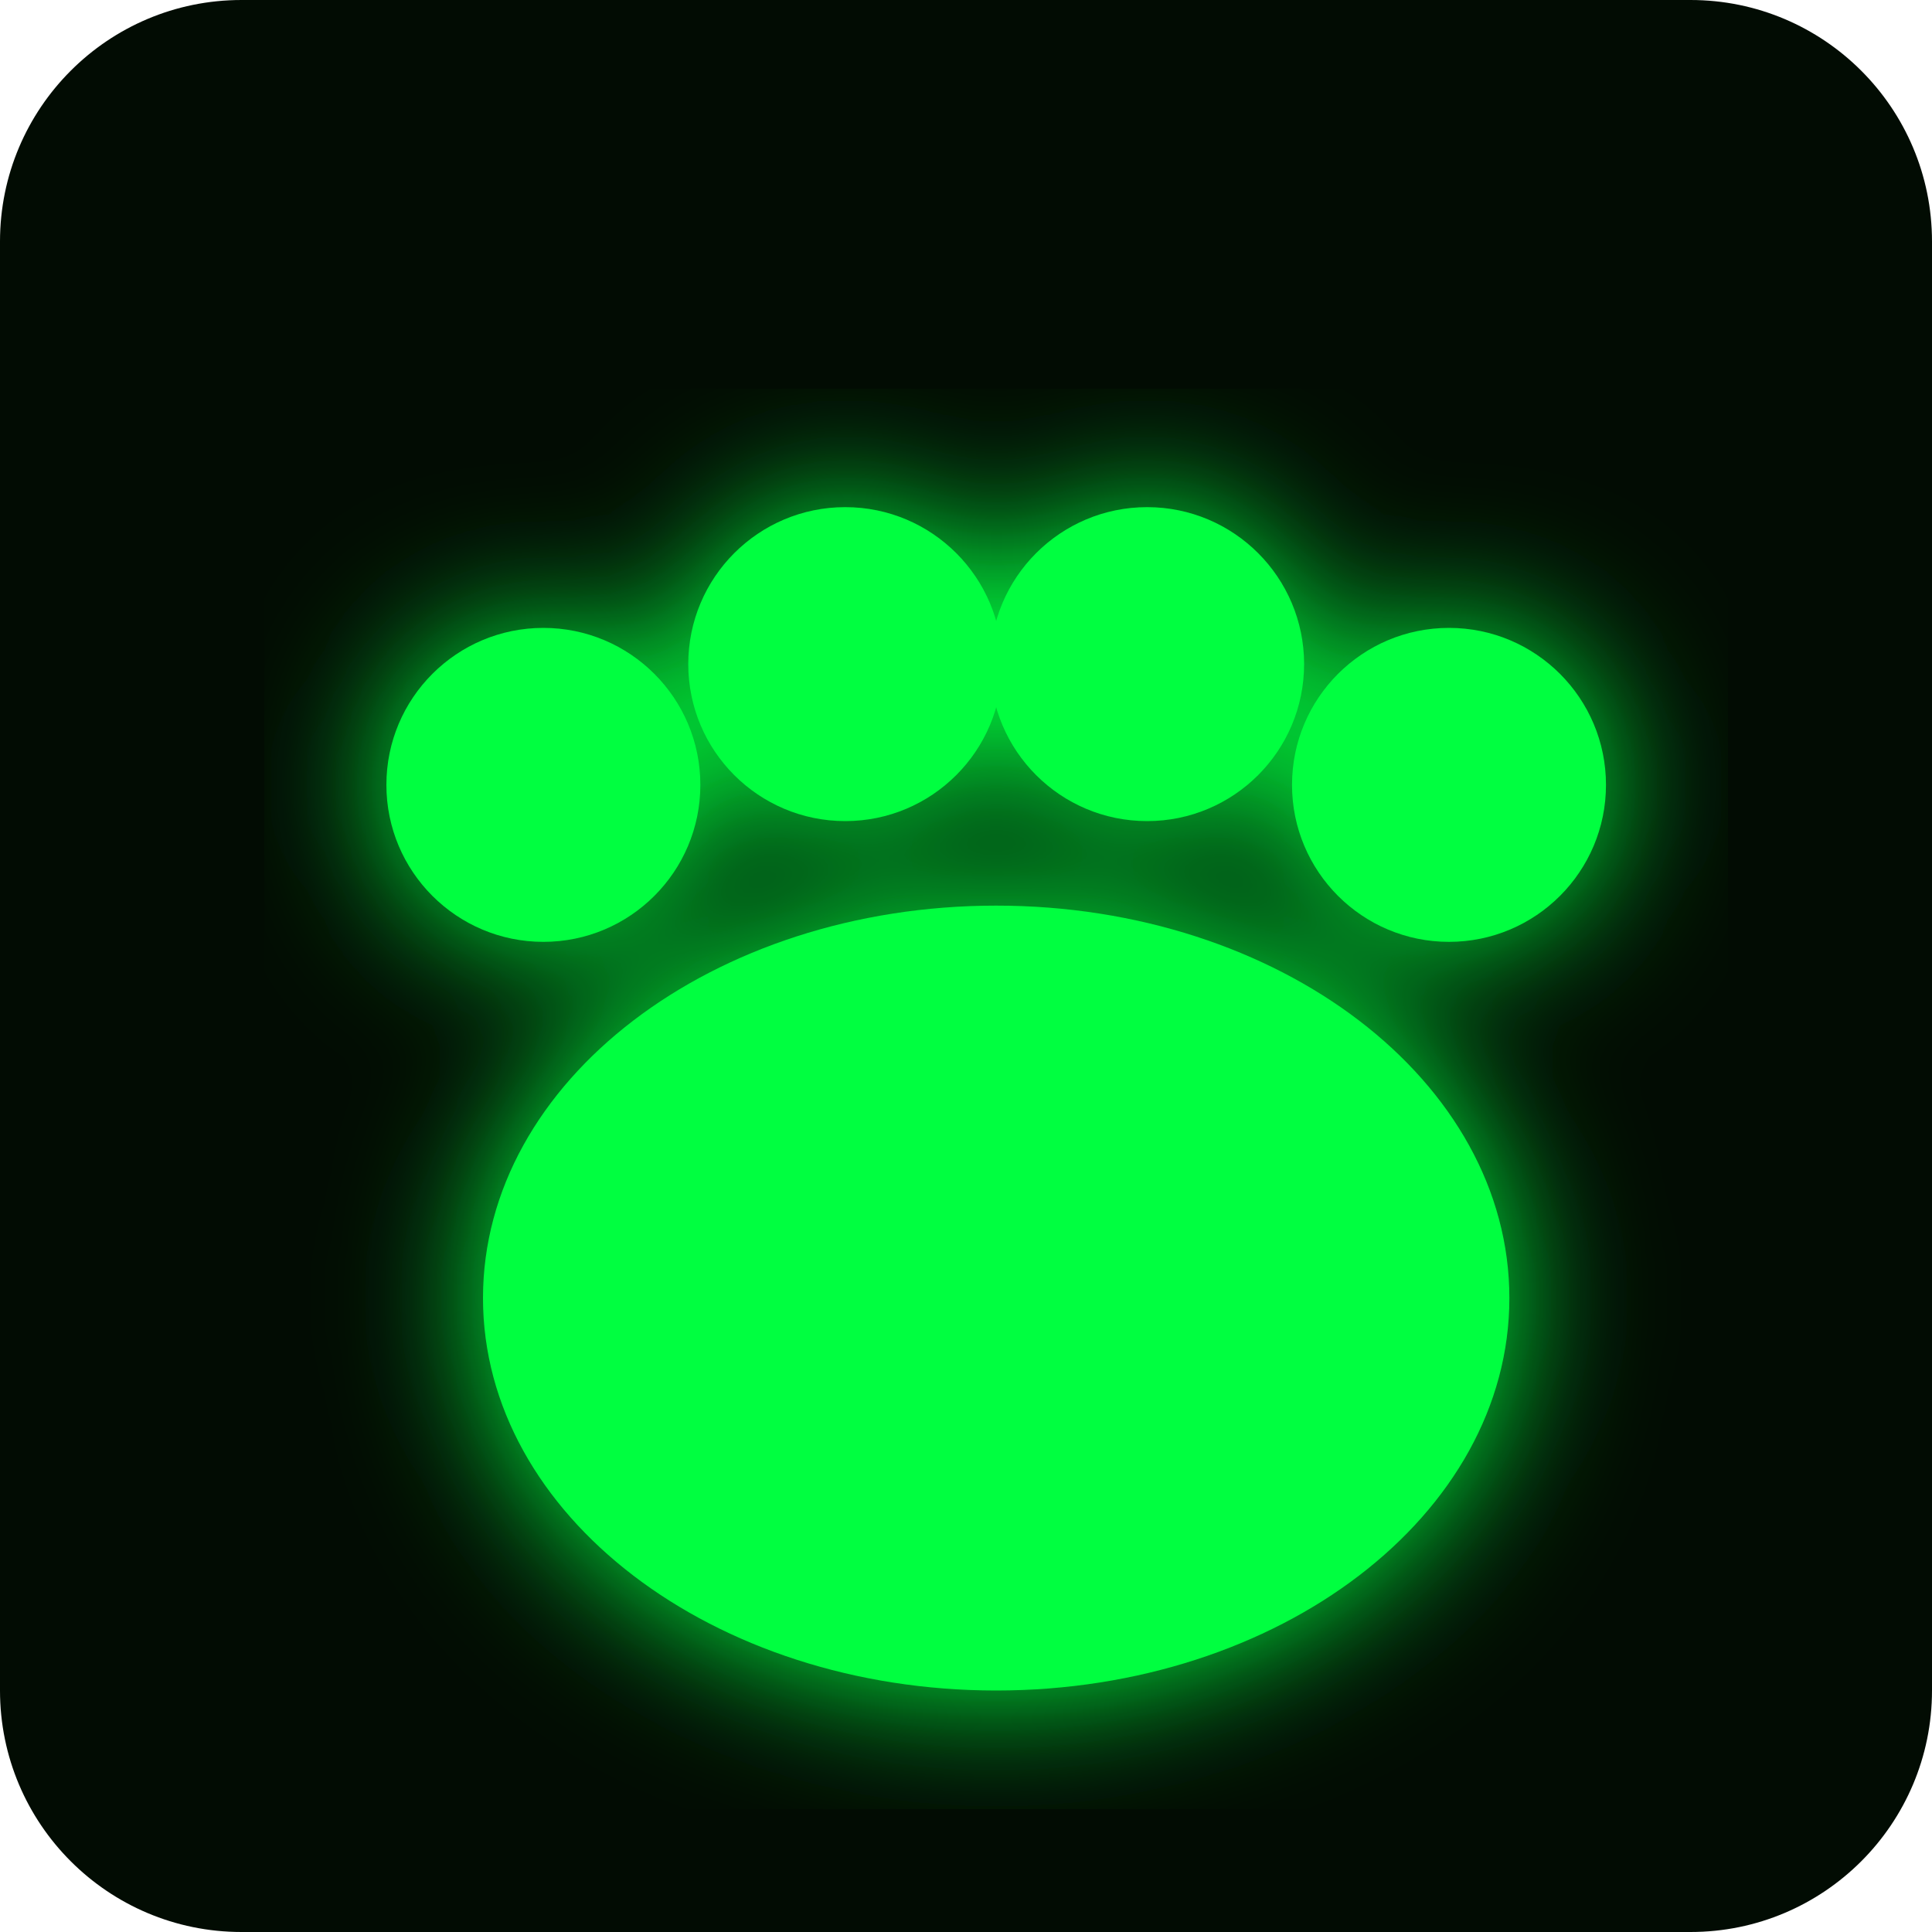
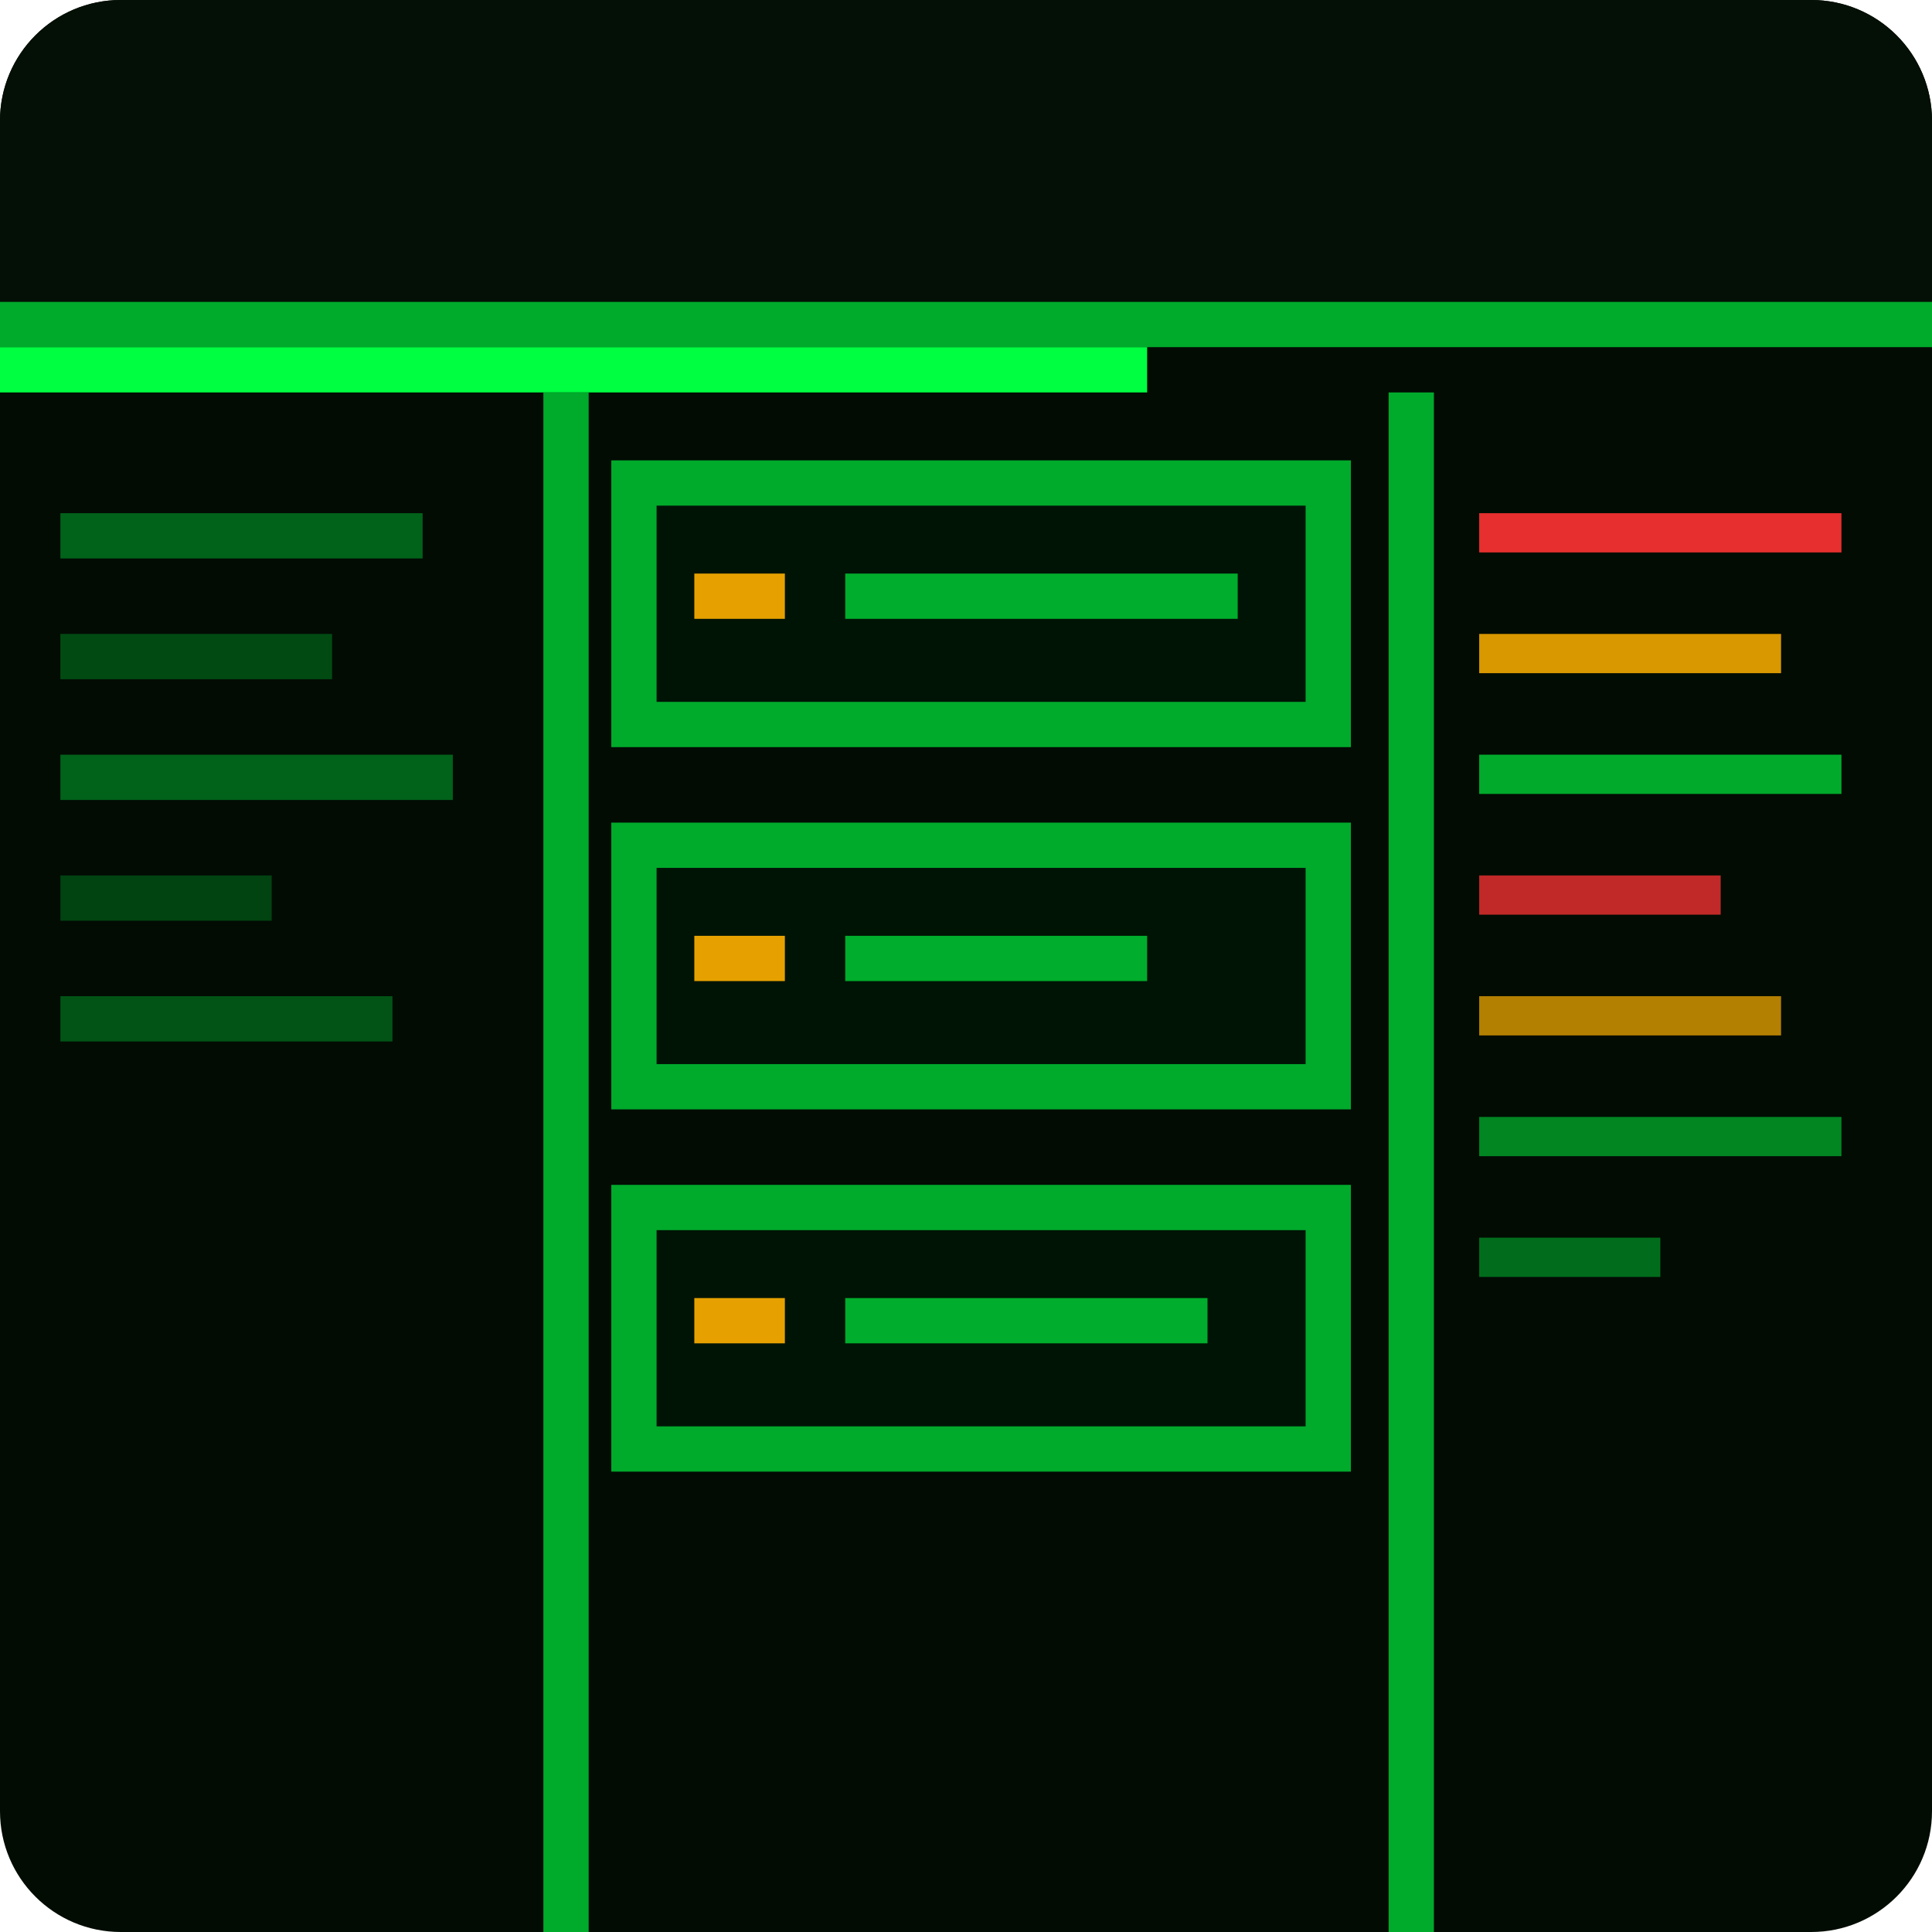
<svg xmlns="http://www.w3.org/2000/svg" viewBox="0 0 32 32">
-   <defs>
-     <filter id="glow">
-       <feGaussianBlur stdDeviation="1.2" result="blur" />
-       <feMerge>
-         <feMergeNode in="blur" />
-         <feMergeNode in="SourceGraphic" />
-       </feMerge>
-     </filter>
-   </defs>
-   <rect width="32" height="32" fill="#020c03" rx="4" />
-   <g fill="#00ff41" filter="url(#glow)">
-     <circle cx="9" cy="13" r="2.6" />
-     <circle cx="14" cy="11" r="2.6" />
-     <circle cx="19" cy="11" r="2.6" />
-     <circle cx="24" cy="13" r="2.6" />
-     <ellipse cx="16.5" cy="21.5" rx="8.5" ry="6.5" />
-   </g>
+   <rect width="32" height="32" fill="#020c03" rx="2" />
+   <rect x="0" y="0" width="32" height="5" fill="#040f05" rx="2" />
+   <rect x="0" y="3" width="32" height="2" fill="#040f05" />
+   <rect x="0" y="5" width="32" height="0.75" fill="#00aa2b" />
+   <rect x="0" y="5.75" width="19" height="0.75" fill="#00ff41" />
+   <rect x="9" y="6.5" width="0.75" height="25.5" fill="#00aa2b" />
+   <rect x="23" y="6.5" width="0.75" height="25.5" fill="#00aa2b" />
+   <rect x="1" y="8.5" width="6" height="0.75" fill="#00aa2b" opacity="0.55" />
+   <rect x="1" y="10.5" width="4.5" height="0.75" fill="#00aa2b" opacity="0.4" />
+   <rect x="1" y="12.5" width="6.5" height="0.75" fill="#00aa2b" opacity="0.55" />
+   <rect x="1" y="14.5" width="3.5" height="0.75" fill="#00aa2b" opacity="0.35" />
+   <rect x="1" y="16.5" width="5.5" height="0.75" fill="#00aa2b" opacity="0.45" />
+   <rect x="10.5" y="8" width="11.5" height="4" fill="#001405" stroke="#00aa2b" stroke-width="0.75" />
+   <rect x="10.5" y="14" width="11.5" height="4" fill="#001405" stroke="#00aa2b" stroke-width="0.75" />
+   <rect x="10.5" y="20" width="11.5" height="4" fill="#001405" stroke="#00aa2b" stroke-width="0.75" />
+   <rect x="11.5" y="9.5" width="1.5" height="0.75" fill="#ffb000" opacity="0.9" />
+   <rect x="11.5" y="15.5" width="1.5" height="0.75" fill="#ffb000" opacity="0.9" />
+   <rect x="11.5" y="21.5" width="1.5" height="0.75" fill="#ffb000" opacity="0.9" />
+   <rect x="14" y="9.5" width="6.5" height="0.75" fill="#00ff41" opacity="0.65" />
+   <rect x="14" y="15.5" width="5" height="0.75" fill="#00ff41" opacity="0.65" />
+   <rect x="14" y="21.5" width="6" height="0.75" fill="#00ff41" opacity="0.65" />
+   <rect x="24.5" y="8.5" width="6" height="0.65" fill="#ff3333" opacity="0.9" />
+   <rect x="24.5" y="10.5" width="5" height="0.65" fill="#ffb000" opacity="0.85" />
+   <rect x="24.5" y="12.5" width="6" height="0.65" fill="#00ff41" opacity="0.65" />
+   <rect x="24.5" y="14.5" width="4" height="0.65" fill="#ff3333" opacity="0.75" />
+   <rect x="24.5" y="16.5" width="5" height="0.65" fill="#ffb000" opacity="0.7" />
+   <rect x="24.5" y="18.5" width="6" height="0.65" fill="#00ff41" opacity="0.5" />
+   <rect x="24.5" y="20.5" width="3" height="0.65" fill="#00ff41" opacity="0.4" />
</svg>
